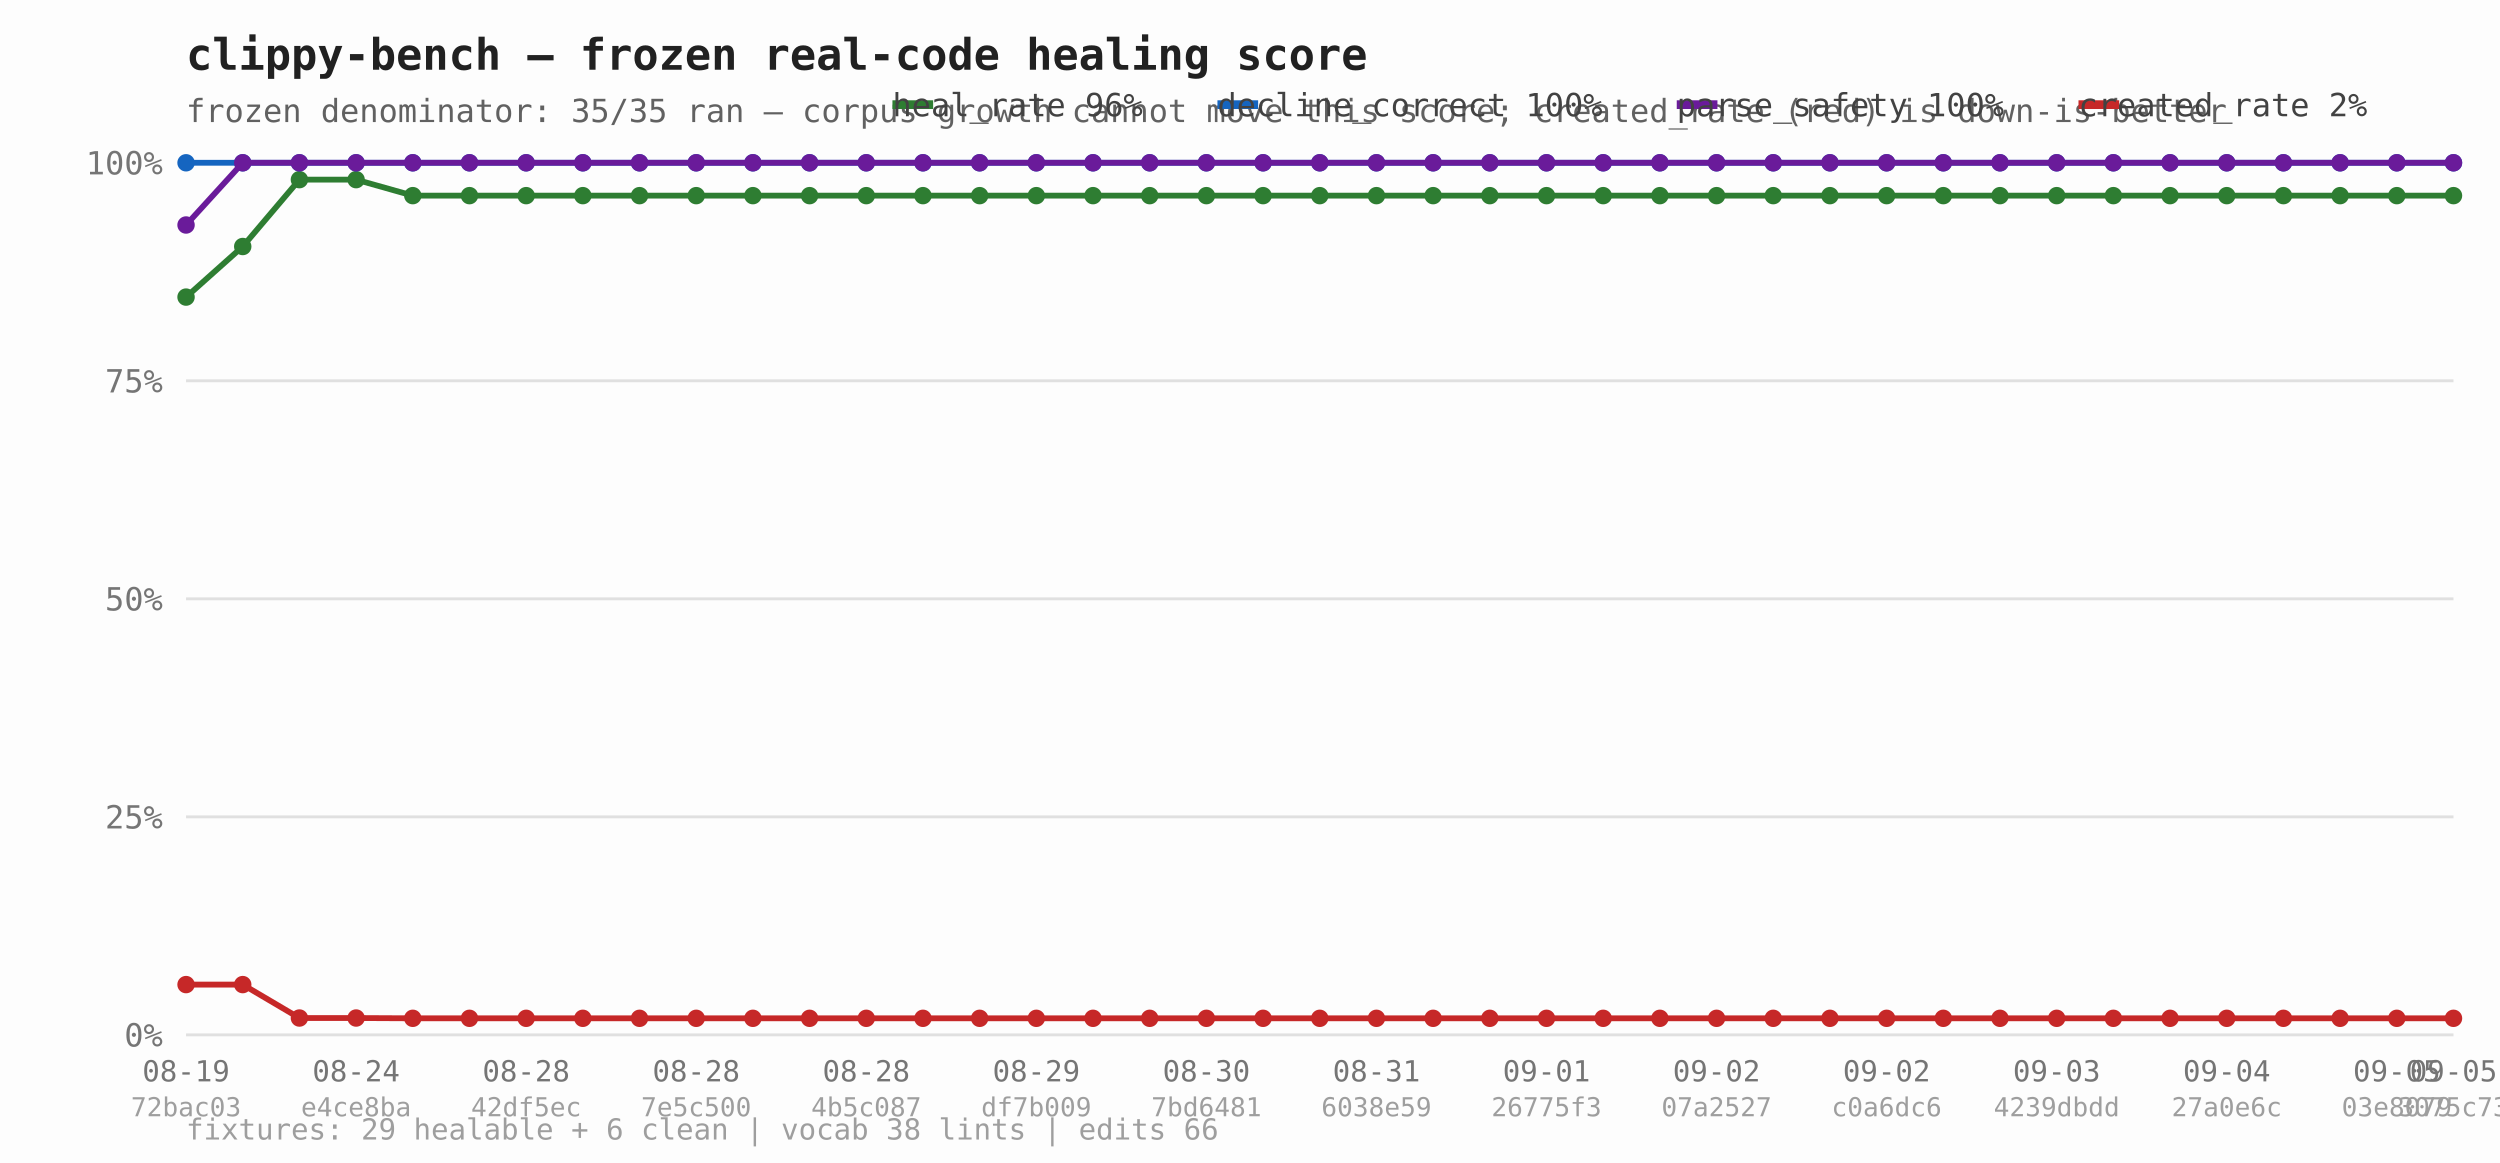
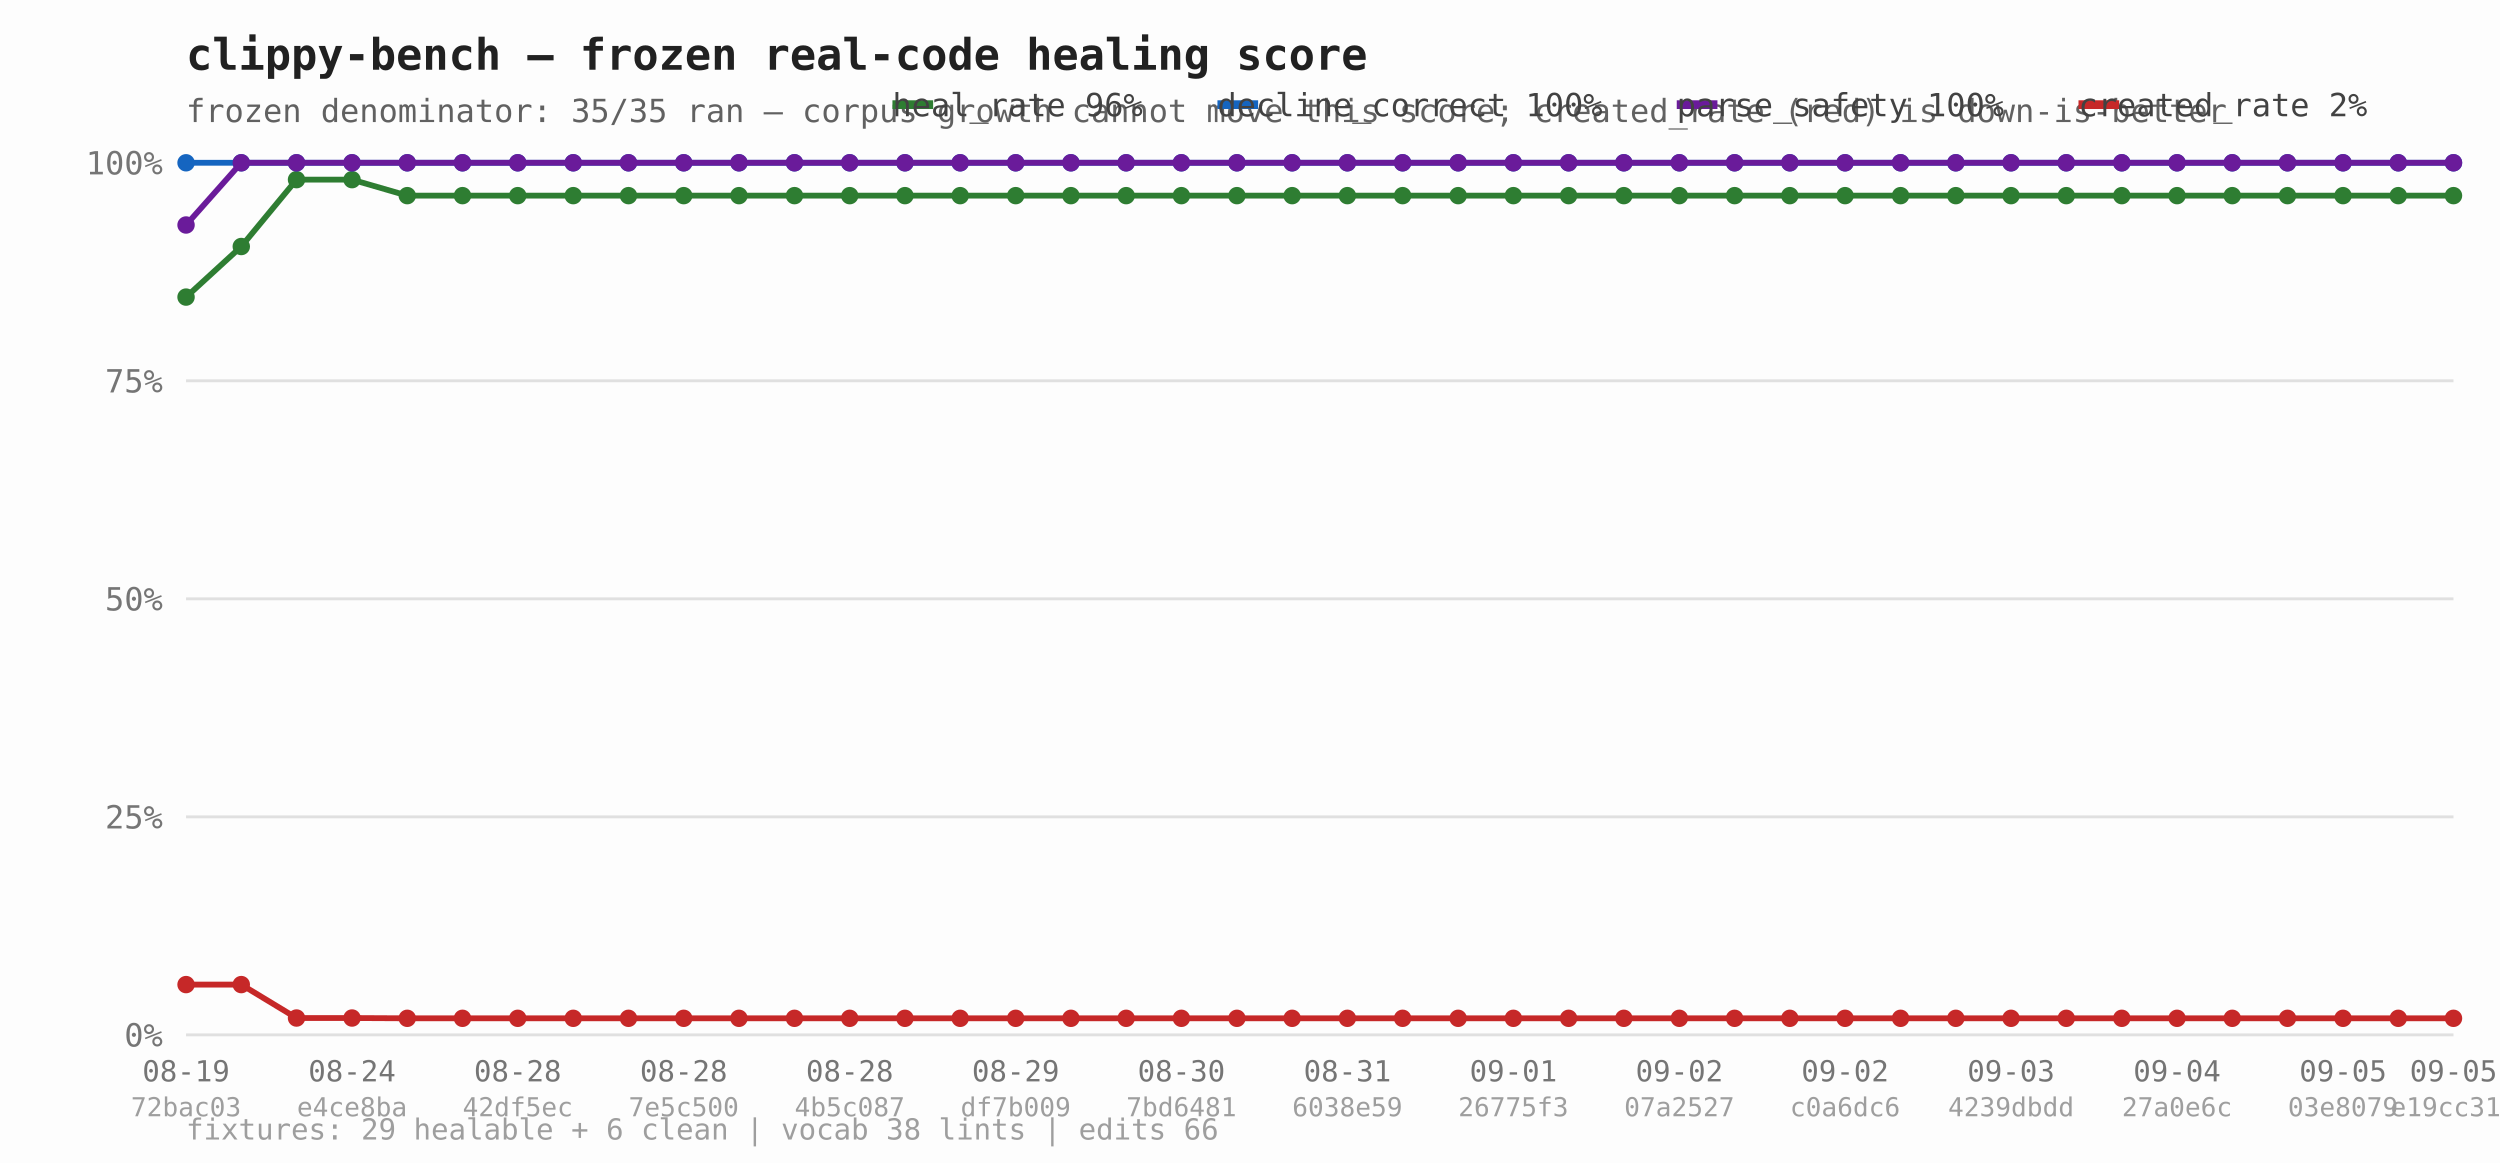
<svg xmlns="http://www.w3.org/2000/svg" width="860" height="400" viewBox="0 0 860 400" font-family="ui-monospace,Menlo,monospace">
  <rect width="100%" height="100%" fill="#fdfdfd" />
  <text x="64" y="24" font-size="15" font-weight="bold" fill="#212121">clippy-bench — frozen real-code healing score</text>
  <text x="64" y="42" font-size="11" fill="#616161">frozen denominator: 35/35 ran — corpus growth cannot move this score; created_rate (red) is down-is-better</text>
  <line x1="64" y1="356.0" x2="844" y2="356.0" stroke="#e0e0e0" stroke-width="1" />
  <text x="56" y="360.0" font-size="11" fill="#757575" text-anchor="end">0%</text>
  <line x1="64" y1="281.0" x2="844" y2="281.0" stroke="#e0e0e0" stroke-width="1" />
  <text x="56" y="285.0" font-size="11" fill="#757575" text-anchor="end">25%</text>
  <line x1="64" y1="206.0" x2="844" y2="206.0" stroke="#e0e0e0" stroke-width="1" />
  <text x="56" y="210.0" font-size="11" fill="#757575" text-anchor="end">50%</text>
  <line x1="64" y1="131.0" x2="844" y2="131.0" stroke="#e0e0e0" stroke-width="1" />
  <text x="56" y="135.0" font-size="11" fill="#757575" text-anchor="end">75%</text>
  <line x1="64" y1="56.0" x2="844" y2="56.0" stroke="#e0e0e0" stroke-width="1" />
  <text x="56" y="60.0" font-size="11" fill="#757575" text-anchor="end">100%</text>
  <line x1="715.0" y1="36" x2="729.0" y2="36" stroke="#c62828" stroke-width="3" />
  <text x="715.0" y="40" font-size="11" fill="#424242">created_rate 2%</text>
  <line x1="576.8" y1="36" x2="590.8" y2="36" stroke="#6a1b9a" stroke-width="3" />
  <text x="576.8" y="40" font-size="11" fill="#424242">parse_safety 100%</text>
  <line x1="418.8" y1="36" x2="432.8" y2="36" stroke="#1565c0" stroke-width="3" />
  <text x="418.8" y="40" font-size="11" fill="#424242">decline_correct 100%</text>
  <line x1="307.0" y1="36" x2="321.0" y2="36" stroke="#2e7d32" stroke-width="3" />
  <text x="307.0" y="40" font-size="11" fill="#424242">heal_rate 96%</text>
-   <path d="M 64.0 102.2 L 83.5 84.8 L 103.0 61.8 L 122.5 61.8 L 142.0 67.3 L 161.5 67.3 L 181.0 67.3 L 200.5 67.3 L 220.0 67.3 L 239.5 67.3 L 259.0 67.3 L 278.5 67.3 L 298.0 67.3 L 317.5 67.3 L 337.0 67.3 L 356.5 67.3 L 376.0 67.3 L 395.5 67.3 L 415.0 67.3 L 434.5 67.3 L 454.0 67.3 L 473.5 67.3 L 493.0 67.3 L 512.5 67.3 L 532.0 67.3 L 551.5 67.3 L 571.0 67.3 L 590.5 67.3 L 610.0 67.3 L 629.5 67.3 L 649.0 67.3 L 668.5 67.3 L 688.0 67.3 L 707.5 67.3 L 727.0 67.3 L 746.5 67.3 L 766.0 67.3 L 785.5 67.3 L 805.0 67.3 L 824.5 67.3 L 844.0 67.3" fill="none" stroke="#2e7d32" stroke-width="2" stroke-linejoin="round" stroke-linecap="round" />
+   <path d="M 64.0 102.2 L 83.0 84.8 L 102.0 61.8 L 121.1 61.8 L 140.1 67.3 L 159.1 67.3 L 178.1 67.3 L 197.2 67.3 L 216.2 67.3 L 235.2 67.3 L 254.2 67.3 L 273.3 67.3 L 292.3 67.3 L 311.3 67.3 L 330.3 67.3 L 349.4 67.3 L 368.4 67.3 L 387.4 67.3 L 406.4 67.3 L 425.5 67.3 L 444.5 67.3 L 463.5 67.3 L 482.5 67.3 L 501.6 67.3 L 520.6 67.3 L 539.6 67.3 L 558.6 67.3 L 577.7 67.3 L 596.7 67.3 L 615.7 67.3 L 634.7 67.3 L 653.8 67.3 L 672.8 67.3 L 691.8 67.3 L 710.8 67.3 L 729.9 67.3 L 748.9 67.3 L 767.9 67.3 L 786.9 67.3 L 806.0 67.3 L 825.0 67.3 L 844.0 67.3" fill="none" stroke="#2e7d32" stroke-width="2" stroke-linejoin="round" stroke-linecap="round" />
  <circle cx="64.0" cy="102.2" r="3" fill="#2e7d32" />
-   <circle cx="83.5" cy="84.8" r="3" fill="#2e7d32" />
-   <circle cx="103.0" cy="61.8" r="3" fill="#2e7d32" />
-   <circle cx="122.5" cy="61.8" r="3" fill="#2e7d32" />
-   <circle cx="142.0" cy="67.3" r="3" fill="#2e7d32" />
-   <circle cx="161.5" cy="67.3" r="3" fill="#2e7d32" />
-   <circle cx="181.0" cy="67.3" r="3" fill="#2e7d32" />
-   <circle cx="200.5" cy="67.3" r="3" fill="#2e7d32" />
-   <circle cx="220.0" cy="67.3" r="3" fill="#2e7d32" />
-   <circle cx="239.5" cy="67.3" r="3" fill="#2e7d32" />
-   <circle cx="259.0" cy="67.3" r="3" fill="#2e7d32" />
-   <circle cx="278.5" cy="67.3" r="3" fill="#2e7d32" />
-   <circle cx="298.0" cy="67.3" r="3" fill="#2e7d32" />
-   <circle cx="317.5" cy="67.3" r="3" fill="#2e7d32" />
-   <circle cx="337.0" cy="67.3" r="3" fill="#2e7d32" />
-   <circle cx="356.5" cy="67.3" r="3" fill="#2e7d32" />
-   <circle cx="376.0" cy="67.3" r="3" fill="#2e7d32" />
-   <circle cx="395.5" cy="67.3" r="3" fill="#2e7d32" />
-   <circle cx="415.0" cy="67.3" r="3" fill="#2e7d32" />
-   <circle cx="434.5" cy="67.3" r="3" fill="#2e7d32" />
-   <circle cx="454.0" cy="67.3" r="3" fill="#2e7d32" />
-   <circle cx="473.5" cy="67.3" r="3" fill="#2e7d32" />
-   <circle cx="493.0" cy="67.3" r="3" fill="#2e7d32" />
-   <circle cx="512.5" cy="67.3" r="3" fill="#2e7d32" />
-   <circle cx="532.0" cy="67.3" r="3" fill="#2e7d32" />
-   <circle cx="551.5" cy="67.3" r="3" fill="#2e7d32" />
-   <circle cx="571.0" cy="67.3" r="3" fill="#2e7d32" />
-   <circle cx="590.5" cy="67.3" r="3" fill="#2e7d32" />
-   <circle cx="610.0" cy="67.3" r="3" fill="#2e7d32" />
-   <circle cx="629.5" cy="67.3" r="3" fill="#2e7d32" />
-   <circle cx="649.0" cy="67.3" r="3" fill="#2e7d32" />
-   <circle cx="668.5" cy="67.3" r="3" fill="#2e7d32" />
-   <circle cx="688.0" cy="67.3" r="3" fill="#2e7d32" />
-   <circle cx="707.5" cy="67.3" r="3" fill="#2e7d32" />
-   <circle cx="727.0" cy="67.3" r="3" fill="#2e7d32" />
-   <circle cx="746.5" cy="67.3" r="3" fill="#2e7d32" />
-   <circle cx="766.0" cy="67.3" r="3" fill="#2e7d32" />
-   <circle cx="785.5" cy="67.3" r="3" fill="#2e7d32" />
-   <circle cx="805.0" cy="67.3" r="3" fill="#2e7d32" />
-   <circle cx="824.5" cy="67.3" r="3" fill="#2e7d32" />
+   <circle cx="83.0" cy="84.8" r="3" fill="#2e7d32" />
+   <circle cx="102.0" cy="61.8" r="3" fill="#2e7d32" />
+   <circle cx="121.1" cy="61.8" r="3" fill="#2e7d32" />
+   <circle cx="140.1" cy="67.3" r="3" fill="#2e7d32" />
+   <circle cx="159.1" cy="67.3" r="3" fill="#2e7d32" />
+   <circle cx="178.1" cy="67.3" r="3" fill="#2e7d32" />
+   <circle cx="197.2" cy="67.3" r="3" fill="#2e7d32" />
+   <circle cx="216.2" cy="67.3" r="3" fill="#2e7d32" />
+   <circle cx="235.2" cy="67.3" r="3" fill="#2e7d32" />
+   <circle cx="254.2" cy="67.3" r="3" fill="#2e7d32" />
+   <circle cx="273.3" cy="67.3" r="3" fill="#2e7d32" />
+   <circle cx="292.3" cy="67.3" r="3" fill="#2e7d32" />
+   <circle cx="311.3" cy="67.3" r="3" fill="#2e7d32" />
+   <circle cx="330.3" cy="67.3" r="3" fill="#2e7d32" />
+   <circle cx="349.4" cy="67.3" r="3" fill="#2e7d32" />
+   <circle cx="368.4" cy="67.3" r="3" fill="#2e7d32" />
+   <circle cx="387.4" cy="67.3" r="3" fill="#2e7d32" />
+   <circle cx="406.4" cy="67.3" r="3" fill="#2e7d32" />
+   <circle cx="425.5" cy="67.3" r="3" fill="#2e7d32" />
+   <circle cx="444.5" cy="67.3" r="3" fill="#2e7d32" />
+   <circle cx="463.5" cy="67.3" r="3" fill="#2e7d32" />
+   <circle cx="482.5" cy="67.3" r="3" fill="#2e7d32" />
+   <circle cx="501.6" cy="67.3" r="3" fill="#2e7d32" />
+   <circle cx="520.6" cy="67.3" r="3" fill="#2e7d32" />
+   <circle cx="539.6" cy="67.3" r="3" fill="#2e7d32" />
+   <circle cx="558.6" cy="67.3" r="3" fill="#2e7d32" />
+   <circle cx="577.7" cy="67.3" r="3" fill="#2e7d32" />
+   <circle cx="596.7" cy="67.3" r="3" fill="#2e7d32" />
+   <circle cx="615.7" cy="67.3" r="3" fill="#2e7d32" />
+   <circle cx="634.7" cy="67.3" r="3" fill="#2e7d32" />
+   <circle cx="653.8" cy="67.3" r="3" fill="#2e7d32" />
+   <circle cx="672.8" cy="67.3" r="3" fill="#2e7d32" />
+   <circle cx="691.8" cy="67.3" r="3" fill="#2e7d32" />
+   <circle cx="710.8" cy="67.3" r="3" fill="#2e7d32" />
+   <circle cx="729.9" cy="67.3" r="3" fill="#2e7d32" />
+   <circle cx="748.9" cy="67.3" r="3" fill="#2e7d32" />
+   <circle cx="767.9" cy="67.3" r="3" fill="#2e7d32" />
+   <circle cx="786.9" cy="67.3" r="3" fill="#2e7d32" />
+   <circle cx="806.0" cy="67.3" r="3" fill="#2e7d32" />
+   <circle cx="825.0" cy="67.3" r="3" fill="#2e7d32" />
  <circle cx="844.0" cy="67.3" r="3" fill="#2e7d32" />
-   <path d="M 64.0 56.0 L 83.5 56.0 L 103.0 56.0 L 122.5 56.0 L 142.0 56.0 L 161.5 56.0 L 181.0 56.0 L 200.5 56.0 L 220.0 56.0 L 239.5 56.0 L 259.0 56.0 L 278.5 56.0 L 298.0 56.0 L 317.5 56.0 L 337.0 56.0 L 356.5 56.0 L 376.0 56.0 L 395.5 56.0 L 415.0 56.0 L 434.5 56.0 L 454.0 56.0 L 473.5 56.0 L 493.0 56.0 L 512.5 56.0 L 532.0 56.0 L 551.5 56.0 L 571.0 56.0 L 590.5 56.0 L 610.0 56.0 L 629.5 56.0 L 649.0 56.0 L 668.5 56.0 L 688.0 56.0 L 707.5 56.0 L 727.0 56.0 L 746.5 56.0 L 766.0 56.0 L 785.5 56.0 L 805.0 56.0 L 824.5 56.0 L 844.0 56.0" fill="none" stroke="#1565c0" stroke-width="2" stroke-linejoin="round" stroke-linecap="round" />
+   <path d="M 64.0 56.0 L 83.0 56.0 L 102.0 56.0 L 121.1 56.0 L 140.1 56.0 L 159.1 56.0 L 178.1 56.0 L 197.2 56.0 L 216.2 56.0 L 235.2 56.0 L 254.2 56.0 L 273.3 56.0 L 292.3 56.0 L 311.3 56.0 L 330.3 56.0 L 349.4 56.0 L 368.4 56.0 L 387.4 56.0 L 406.4 56.0 L 425.5 56.0 L 444.5 56.0 L 463.5 56.0 L 482.5 56.0 L 501.6 56.0 L 520.6 56.0 L 539.6 56.0 L 558.6 56.0 L 577.7 56.0 L 596.7 56.0 L 615.7 56.0 L 634.7 56.0 L 653.8 56.0 L 672.8 56.0 L 691.8 56.0 L 710.8 56.0 L 729.9 56.0 L 748.9 56.0 L 767.9 56.0 L 786.9 56.0 L 806.0 56.0 L 825.0 56.0 L 844.0 56.0" fill="none" stroke="#1565c0" stroke-width="2" stroke-linejoin="round" stroke-linecap="round" />
  <circle cx="64.0" cy="56.0" r="3" fill="#1565c0" />
-   <circle cx="83.5" cy="56.0" r="3" fill="#1565c0" />
-   <circle cx="103.0" cy="56.0" r="3" fill="#1565c0" />
-   <circle cx="122.5" cy="56.0" r="3" fill="#1565c0" />
-   <circle cx="142.0" cy="56.0" r="3" fill="#1565c0" />
-   <circle cx="161.5" cy="56.0" r="3" fill="#1565c0" />
-   <circle cx="181.0" cy="56.0" r="3" fill="#1565c0" />
-   <circle cx="200.5" cy="56.0" r="3" fill="#1565c0" />
-   <circle cx="220.0" cy="56.0" r="3" fill="#1565c0" />
-   <circle cx="239.5" cy="56.0" r="3" fill="#1565c0" />
-   <circle cx="259.0" cy="56.0" r="3" fill="#1565c0" />
-   <circle cx="278.5" cy="56.0" r="3" fill="#1565c0" />
-   <circle cx="298.0" cy="56.0" r="3" fill="#1565c0" />
-   <circle cx="317.5" cy="56.0" r="3" fill="#1565c0" />
-   <circle cx="337.0" cy="56.0" r="3" fill="#1565c0" />
-   <circle cx="356.5" cy="56.0" r="3" fill="#1565c0" />
-   <circle cx="376.0" cy="56.0" r="3" fill="#1565c0" />
-   <circle cx="395.5" cy="56.0" r="3" fill="#1565c0" />
-   <circle cx="415.0" cy="56.0" r="3" fill="#1565c0" />
-   <circle cx="434.5" cy="56.0" r="3" fill="#1565c0" />
-   <circle cx="454.0" cy="56.0" r="3" fill="#1565c0" />
-   <circle cx="473.5" cy="56.0" r="3" fill="#1565c0" />
-   <circle cx="493.0" cy="56.0" r="3" fill="#1565c0" />
-   <circle cx="512.5" cy="56.0" r="3" fill="#1565c0" />
-   <circle cx="532.0" cy="56.0" r="3" fill="#1565c0" />
-   <circle cx="551.5" cy="56.0" r="3" fill="#1565c0" />
-   <circle cx="571.0" cy="56.0" r="3" fill="#1565c0" />
-   <circle cx="590.5" cy="56.0" r="3" fill="#1565c0" />
-   <circle cx="610.0" cy="56.0" r="3" fill="#1565c0" />
-   <circle cx="629.5" cy="56.0" r="3" fill="#1565c0" />
-   <circle cx="649.0" cy="56.0" r="3" fill="#1565c0" />
-   <circle cx="668.5" cy="56.0" r="3" fill="#1565c0" />
-   <circle cx="688.0" cy="56.0" r="3" fill="#1565c0" />
-   <circle cx="707.5" cy="56.0" r="3" fill="#1565c0" />
-   <circle cx="727.0" cy="56.0" r="3" fill="#1565c0" />
-   <circle cx="746.5" cy="56.0" r="3" fill="#1565c0" />
-   <circle cx="766.0" cy="56.0" r="3" fill="#1565c0" />
-   <circle cx="785.5" cy="56.0" r="3" fill="#1565c0" />
-   <circle cx="805.0" cy="56.0" r="3" fill="#1565c0" />
-   <circle cx="824.5" cy="56.0" r="3" fill="#1565c0" />
+   <circle cx="83.0" cy="56.0" r="3" fill="#1565c0" />
+   <circle cx="102.0" cy="56.0" r="3" fill="#1565c0" />
+   <circle cx="121.1" cy="56.0" r="3" fill="#1565c0" />
+   <circle cx="140.1" cy="56.0" r="3" fill="#1565c0" />
+   <circle cx="159.1" cy="56.0" r="3" fill="#1565c0" />
+   <circle cx="178.1" cy="56.0" r="3" fill="#1565c0" />
+   <circle cx="197.2" cy="56.0" r="3" fill="#1565c0" />
+   <circle cx="216.2" cy="56.0" r="3" fill="#1565c0" />
+   <circle cx="235.2" cy="56.0" r="3" fill="#1565c0" />
+   <circle cx="254.2" cy="56.0" r="3" fill="#1565c0" />
+   <circle cx="273.3" cy="56.0" r="3" fill="#1565c0" />
+   <circle cx="292.3" cy="56.0" r="3" fill="#1565c0" />
+   <circle cx="311.3" cy="56.0" r="3" fill="#1565c0" />
+   <circle cx="330.3" cy="56.0" r="3" fill="#1565c0" />
+   <circle cx="349.4" cy="56.0" r="3" fill="#1565c0" />
+   <circle cx="368.4" cy="56.0" r="3" fill="#1565c0" />
+   <circle cx="387.4" cy="56.0" r="3" fill="#1565c0" />
+   <circle cx="406.4" cy="56.0" r="3" fill="#1565c0" />
+   <circle cx="425.5" cy="56.0" r="3" fill="#1565c0" />
+   <circle cx="444.5" cy="56.0" r="3" fill="#1565c0" />
+   <circle cx="463.5" cy="56.0" r="3" fill="#1565c0" />
+   <circle cx="482.5" cy="56.0" r="3" fill="#1565c0" />
+   <circle cx="501.6" cy="56.0" r="3" fill="#1565c0" />
+   <circle cx="520.6" cy="56.0" r="3" fill="#1565c0" />
+   <circle cx="539.6" cy="56.0" r="3" fill="#1565c0" />
+   <circle cx="558.6" cy="56.0" r="3" fill="#1565c0" />
+   <circle cx="577.7" cy="56.0" r="3" fill="#1565c0" />
+   <circle cx="596.7" cy="56.0" r="3" fill="#1565c0" />
+   <circle cx="615.7" cy="56.0" r="3" fill="#1565c0" />
+   <circle cx="634.7" cy="56.0" r="3" fill="#1565c0" />
+   <circle cx="653.8" cy="56.0" r="3" fill="#1565c0" />
+   <circle cx="672.8" cy="56.0" r="3" fill="#1565c0" />
+   <circle cx="691.8" cy="56.0" r="3" fill="#1565c0" />
+   <circle cx="710.8" cy="56.0" r="3" fill="#1565c0" />
+   <circle cx="729.9" cy="56.0" r="3" fill="#1565c0" />
+   <circle cx="748.9" cy="56.0" r="3" fill="#1565c0" />
+   <circle cx="767.9" cy="56.0" r="3" fill="#1565c0" />
+   <circle cx="786.9" cy="56.0" r="3" fill="#1565c0" />
+   <circle cx="806.0" cy="56.0" r="3" fill="#1565c0" />
+   <circle cx="825.0" cy="56.0" r="3" fill="#1565c0" />
  <circle cx="844.0" cy="56.0" r="3" fill="#1565c0" />
-   <path d="M 64.0 77.4 L 83.5 56.0 L 103.0 56.0 L 122.5 56.0 L 142.0 56.0 L 161.5 56.0 L 181.0 56.0 L 200.5 56.0 L 220.0 56.0 L 239.5 56.0 L 259.0 56.0 L 278.5 56.0 L 298.0 56.0 L 317.5 56.0 L 337.0 56.0 L 356.5 56.0 L 376.0 56.0 L 395.5 56.0 L 415.0 56.0 L 434.5 56.0 L 454.0 56.0 L 473.5 56.0 L 493.0 56.0 L 512.5 56.0 L 532.0 56.0 L 551.5 56.0 L 571.0 56.0 L 590.5 56.0 L 610.0 56.0 L 629.5 56.0 L 649.0 56.0 L 668.5 56.0 L 688.0 56.0 L 707.5 56.0 L 727.0 56.0 L 746.5 56.0 L 766.0 56.0 L 785.5 56.0 L 805.0 56.0 L 824.5 56.0 L 844.0 56.0" fill="none" stroke="#6a1b9a" stroke-width="2" stroke-linejoin="round" stroke-linecap="round" />
+   <path d="M 64.0 77.4 L 83.0 56.0 L 102.0 56.0 L 121.1 56.0 L 140.1 56.0 L 159.1 56.0 L 178.1 56.0 L 197.2 56.0 L 216.2 56.0 L 235.2 56.0 L 254.2 56.0 L 273.3 56.0 L 292.3 56.0 L 311.3 56.0 L 330.3 56.0 L 349.4 56.0 L 368.4 56.0 L 387.4 56.0 L 406.4 56.0 L 425.5 56.0 L 444.5 56.0 L 463.5 56.0 L 482.5 56.0 L 501.6 56.0 L 520.6 56.0 L 539.6 56.0 L 558.6 56.0 L 577.7 56.0 L 596.7 56.0 L 615.7 56.0 L 634.7 56.0 L 653.8 56.0 L 672.8 56.0 L 691.8 56.0 L 710.8 56.0 L 729.9 56.0 L 748.9 56.0 L 767.9 56.0 L 786.9 56.0 L 806.0 56.0 L 825.0 56.0 L 844.0 56.0" fill="none" stroke="#6a1b9a" stroke-width="2" stroke-linejoin="round" stroke-linecap="round" />
  <circle cx="64.0" cy="77.4" r="3" fill="#6a1b9a" />
-   <circle cx="83.5" cy="56.0" r="3" fill="#6a1b9a" />
-   <circle cx="103.0" cy="56.0" r="3" fill="#6a1b9a" />
-   <circle cx="122.5" cy="56.0" r="3" fill="#6a1b9a" />
-   <circle cx="142.0" cy="56.0" r="3" fill="#6a1b9a" />
-   <circle cx="161.5" cy="56.0" r="3" fill="#6a1b9a" />
-   <circle cx="181.0" cy="56.0" r="3" fill="#6a1b9a" />
-   <circle cx="200.5" cy="56.0" r="3" fill="#6a1b9a" />
-   <circle cx="220.0" cy="56.0" r="3" fill="#6a1b9a" />
-   <circle cx="239.5" cy="56.0" r="3" fill="#6a1b9a" />
-   <circle cx="259.0" cy="56.0" r="3" fill="#6a1b9a" />
-   <circle cx="278.5" cy="56.0" r="3" fill="#6a1b9a" />
-   <circle cx="298.0" cy="56.0" r="3" fill="#6a1b9a" />
-   <circle cx="317.5" cy="56.0" r="3" fill="#6a1b9a" />
-   <circle cx="337.0" cy="56.0" r="3" fill="#6a1b9a" />
-   <circle cx="356.5" cy="56.0" r="3" fill="#6a1b9a" />
-   <circle cx="376.0" cy="56.0" r="3" fill="#6a1b9a" />
-   <circle cx="395.5" cy="56.0" r="3" fill="#6a1b9a" />
-   <circle cx="415.0" cy="56.0" r="3" fill="#6a1b9a" />
-   <circle cx="434.5" cy="56.0" r="3" fill="#6a1b9a" />
-   <circle cx="454.0" cy="56.0" r="3" fill="#6a1b9a" />
-   <circle cx="473.5" cy="56.0" r="3" fill="#6a1b9a" />
-   <circle cx="493.0" cy="56.0" r="3" fill="#6a1b9a" />
-   <circle cx="512.5" cy="56.0" r="3" fill="#6a1b9a" />
-   <circle cx="532.0" cy="56.0" r="3" fill="#6a1b9a" />
-   <circle cx="551.5" cy="56.0" r="3" fill="#6a1b9a" />
-   <circle cx="571.0" cy="56.0" r="3" fill="#6a1b9a" />
-   <circle cx="590.5" cy="56.0" r="3" fill="#6a1b9a" />
-   <circle cx="610.0" cy="56.0" r="3" fill="#6a1b9a" />
-   <circle cx="629.5" cy="56.0" r="3" fill="#6a1b9a" />
-   <circle cx="649.0" cy="56.0" r="3" fill="#6a1b9a" />
-   <circle cx="668.5" cy="56.0" r="3" fill="#6a1b9a" />
-   <circle cx="688.0" cy="56.0" r="3" fill="#6a1b9a" />
-   <circle cx="707.5" cy="56.0" r="3" fill="#6a1b9a" />
-   <circle cx="727.0" cy="56.0" r="3" fill="#6a1b9a" />
-   <circle cx="746.5" cy="56.0" r="3" fill="#6a1b9a" />
-   <circle cx="766.0" cy="56.0" r="3" fill="#6a1b9a" />
-   <circle cx="785.5" cy="56.0" r="3" fill="#6a1b9a" />
-   <circle cx="805.0" cy="56.0" r="3" fill="#6a1b9a" />
-   <circle cx="824.5" cy="56.0" r="3" fill="#6a1b9a" />
+   <circle cx="83.0" cy="56.0" r="3" fill="#6a1b9a" />
+   <circle cx="102.0" cy="56.0" r="3" fill="#6a1b9a" />
+   <circle cx="121.1" cy="56.0" r="3" fill="#6a1b9a" />
+   <circle cx="140.1" cy="56.0" r="3" fill="#6a1b9a" />
+   <circle cx="159.1" cy="56.0" r="3" fill="#6a1b9a" />
+   <circle cx="178.1" cy="56.0" r="3" fill="#6a1b9a" />
+   <circle cx="197.2" cy="56.0" r="3" fill="#6a1b9a" />
+   <circle cx="216.2" cy="56.0" r="3" fill="#6a1b9a" />
+   <circle cx="235.2" cy="56.0" r="3" fill="#6a1b9a" />
+   <circle cx="254.2" cy="56.0" r="3" fill="#6a1b9a" />
+   <circle cx="273.3" cy="56.0" r="3" fill="#6a1b9a" />
+   <circle cx="292.3" cy="56.0" r="3" fill="#6a1b9a" />
+   <circle cx="311.3" cy="56.0" r="3" fill="#6a1b9a" />
+   <circle cx="330.3" cy="56.0" r="3" fill="#6a1b9a" />
+   <circle cx="349.4" cy="56.0" r="3" fill="#6a1b9a" />
+   <circle cx="368.4" cy="56.0" r="3" fill="#6a1b9a" />
+   <circle cx="387.4" cy="56.0" r="3" fill="#6a1b9a" />
+   <circle cx="406.4" cy="56.0" r="3" fill="#6a1b9a" />
+   <circle cx="425.5" cy="56.0" r="3" fill="#6a1b9a" />
+   <circle cx="444.5" cy="56.0" r="3" fill="#6a1b9a" />
+   <circle cx="463.5" cy="56.0" r="3" fill="#6a1b9a" />
+   <circle cx="482.5" cy="56.0" r="3" fill="#6a1b9a" />
+   <circle cx="501.6" cy="56.0" r="3" fill="#6a1b9a" />
+   <circle cx="520.6" cy="56.0" r="3" fill="#6a1b9a" />
+   <circle cx="539.6" cy="56.0" r="3" fill="#6a1b9a" />
+   <circle cx="558.6" cy="56.0" r="3" fill="#6a1b9a" />
+   <circle cx="577.7" cy="56.0" r="3" fill="#6a1b9a" />
+   <circle cx="596.7" cy="56.0" r="3" fill="#6a1b9a" />
+   <circle cx="615.7" cy="56.0" r="3" fill="#6a1b9a" />
+   <circle cx="634.7" cy="56.0" r="3" fill="#6a1b9a" />
+   <circle cx="653.8" cy="56.0" r="3" fill="#6a1b9a" />
+   <circle cx="672.8" cy="56.0" r="3" fill="#6a1b9a" />
+   <circle cx="691.8" cy="56.0" r="3" fill="#6a1b9a" />
+   <circle cx="710.8" cy="56.0" r="3" fill="#6a1b9a" />
+   <circle cx="729.9" cy="56.0" r="3" fill="#6a1b9a" />
+   <circle cx="748.9" cy="56.0" r="3" fill="#6a1b9a" />
+   <circle cx="767.9" cy="56.0" r="3" fill="#6a1b9a" />
+   <circle cx="786.9" cy="56.0" r="3" fill="#6a1b9a" />
+   <circle cx="806.0" cy="56.0" r="3" fill="#6a1b9a" />
+   <circle cx="825.0" cy="56.0" r="3" fill="#6a1b9a" />
  <circle cx="844.0" cy="56.0" r="3" fill="#6a1b9a" />
-   <path d="M 64.0 338.7 L 83.5 338.7 L 103.0 350.2 L 122.5 350.2 L 142.0 350.3 L 161.5 350.3 L 181.0 350.3 L 200.5 350.3 L 220.0 350.3 L 239.5 350.3 L 259.0 350.3 L 278.5 350.3 L 298.0 350.3 L 317.5 350.3 L 337.0 350.3 L 356.5 350.3 L 376.0 350.3 L 395.5 350.3 L 415.0 350.3 L 434.5 350.3 L 454.0 350.3 L 473.5 350.3 L 493.0 350.3 L 512.5 350.3 L 532.0 350.3 L 551.5 350.3 L 571.0 350.3 L 590.5 350.3 L 610.0 350.3 L 629.5 350.3 L 649.0 350.3 L 668.5 350.3 L 688.0 350.3 L 707.5 350.3 L 727.0 350.3 L 746.5 350.3 L 766.0 350.3 L 785.5 350.3 L 805.0 350.3 L 824.5 350.3 L 844.0 350.3" fill="none" stroke="#c62828" stroke-width="2" stroke-linejoin="round" stroke-linecap="round" />
+   <path d="M 64.0 338.7 L 83.0 338.7 L 102.0 350.2 L 121.1 350.2 L 140.1 350.3 L 159.1 350.3 L 178.1 350.3 L 197.2 350.3 L 216.2 350.3 L 235.2 350.3 L 254.2 350.3 L 273.3 350.3 L 292.3 350.3 L 311.3 350.3 L 330.3 350.3 L 349.4 350.3 L 368.4 350.3 L 387.4 350.3 L 406.4 350.3 L 425.5 350.3 L 444.5 350.3 L 463.5 350.3 L 482.5 350.3 L 501.6 350.3 L 520.6 350.3 L 539.6 350.3 L 558.6 350.3 L 577.7 350.3 L 596.7 350.3 L 615.7 350.3 L 634.7 350.3 L 653.8 350.3 L 672.8 350.3 L 691.8 350.3 L 710.8 350.3 L 729.9 350.3 L 748.9 350.3 L 767.9 350.3 L 786.9 350.3 L 806.0 350.3 L 825.0 350.3 L 844.0 350.3" fill="none" stroke="#c62828" stroke-width="2" stroke-linejoin="round" stroke-linecap="round" />
  <circle cx="64.0" cy="338.7" r="3" fill="#c62828" />
-   <circle cx="83.5" cy="338.7" r="3" fill="#c62828" />
-   <circle cx="103.0" cy="350.2" r="3" fill="#c62828" />
-   <circle cx="122.5" cy="350.2" r="3" fill="#c62828" />
-   <circle cx="142.0" cy="350.3" r="3" fill="#c62828" />
-   <circle cx="161.5" cy="350.3" r="3" fill="#c62828" />
-   <circle cx="181.0" cy="350.3" r="3" fill="#c62828" />
-   <circle cx="200.5" cy="350.3" r="3" fill="#c62828" />
-   <circle cx="220.0" cy="350.3" r="3" fill="#c62828" />
-   <circle cx="239.5" cy="350.3" r="3" fill="#c62828" />
-   <circle cx="259.0" cy="350.3" r="3" fill="#c62828" />
-   <circle cx="278.5" cy="350.3" r="3" fill="#c62828" />
-   <circle cx="298.0" cy="350.3" r="3" fill="#c62828" />
-   <circle cx="317.5" cy="350.3" r="3" fill="#c62828" />
-   <circle cx="337.0" cy="350.3" r="3" fill="#c62828" />
-   <circle cx="356.5" cy="350.3" r="3" fill="#c62828" />
-   <circle cx="376.0" cy="350.3" r="3" fill="#c62828" />
-   <circle cx="395.5" cy="350.3" r="3" fill="#c62828" />
-   <circle cx="415.0" cy="350.3" r="3" fill="#c62828" />
-   <circle cx="434.5" cy="350.3" r="3" fill="#c62828" />
-   <circle cx="454.0" cy="350.3" r="3" fill="#c62828" />
-   <circle cx="473.5" cy="350.3" r="3" fill="#c62828" />
-   <circle cx="493.0" cy="350.3" r="3" fill="#c62828" />
-   <circle cx="512.5" cy="350.3" r="3" fill="#c62828" />
-   <circle cx="532.0" cy="350.3" r="3" fill="#c62828" />
-   <circle cx="551.5" cy="350.3" r="3" fill="#c62828" />
-   <circle cx="571.0" cy="350.3" r="3" fill="#c62828" />
-   <circle cx="590.5" cy="350.3" r="3" fill="#c62828" />
-   <circle cx="610.0" cy="350.3" r="3" fill="#c62828" />
-   <circle cx="629.5" cy="350.3" r="3" fill="#c62828" />
-   <circle cx="649.0" cy="350.3" r="3" fill="#c62828" />
-   <circle cx="668.5" cy="350.3" r="3" fill="#c62828" />
-   <circle cx="688.0" cy="350.3" r="3" fill="#c62828" />
-   <circle cx="707.5" cy="350.3" r="3" fill="#c62828" />
-   <circle cx="727.0" cy="350.3" r="3" fill="#c62828" />
-   <circle cx="746.5" cy="350.3" r="3" fill="#c62828" />
-   <circle cx="766.0" cy="350.3" r="3" fill="#c62828" />
-   <circle cx="785.5" cy="350.3" r="3" fill="#c62828" />
-   <circle cx="805.0" cy="350.3" r="3" fill="#c62828" />
-   <circle cx="824.5" cy="350.3" r="3" fill="#c62828" />
+   <circle cx="83.0" cy="338.7" r="3" fill="#c62828" />
+   <circle cx="102.0" cy="350.2" r="3" fill="#c62828" />
+   <circle cx="121.1" cy="350.2" r="3" fill="#c62828" />
+   <circle cx="140.1" cy="350.3" r="3" fill="#c62828" />
+   <circle cx="159.1" cy="350.3" r="3" fill="#c62828" />
+   <circle cx="178.1" cy="350.3" r="3" fill="#c62828" />
+   <circle cx="197.2" cy="350.3" r="3" fill="#c62828" />
+   <circle cx="216.2" cy="350.3" r="3" fill="#c62828" />
+   <circle cx="235.2" cy="350.3" r="3" fill="#c62828" />
+   <circle cx="254.2" cy="350.3" r="3" fill="#c62828" />
+   <circle cx="273.3" cy="350.3" r="3" fill="#c62828" />
+   <circle cx="292.3" cy="350.3" r="3" fill="#c62828" />
+   <circle cx="311.3" cy="350.3" r="3" fill="#c62828" />
+   <circle cx="330.3" cy="350.3" r="3" fill="#c62828" />
+   <circle cx="349.4" cy="350.3" r="3" fill="#c62828" />
+   <circle cx="368.4" cy="350.3" r="3" fill="#c62828" />
+   <circle cx="387.4" cy="350.3" r="3" fill="#c62828" />
+   <circle cx="406.4" cy="350.3" r="3" fill="#c62828" />
+   <circle cx="425.5" cy="350.3" r="3" fill="#c62828" />
+   <circle cx="444.5" cy="350.3" r="3" fill="#c62828" />
+   <circle cx="463.5" cy="350.3" r="3" fill="#c62828" />
+   <circle cx="482.5" cy="350.3" r="3" fill="#c62828" />
+   <circle cx="501.6" cy="350.3" r="3" fill="#c62828" />
+   <circle cx="520.6" cy="350.3" r="3" fill="#c62828" />
+   <circle cx="539.6" cy="350.3" r="3" fill="#c62828" />
+   <circle cx="558.6" cy="350.3" r="3" fill="#c62828" />
+   <circle cx="577.7" cy="350.3" r="3" fill="#c62828" />
+   <circle cx="596.7" cy="350.3" r="3" fill="#c62828" />
+   <circle cx="615.7" cy="350.3" r="3" fill="#c62828" />
+   <circle cx="634.7" cy="350.3" r="3" fill="#c62828" />
+   <circle cx="653.8" cy="350.3" r="3" fill="#c62828" />
+   <circle cx="672.8" cy="350.3" r="3" fill="#c62828" />
+   <circle cx="691.8" cy="350.3" r="3" fill="#c62828" />
+   <circle cx="710.8" cy="350.3" r="3" fill="#c62828" />
+   <circle cx="729.9" cy="350.3" r="3" fill="#c62828" />
+   <circle cx="748.9" cy="350.3" r="3" fill="#c62828" />
+   <circle cx="767.9" cy="350.3" r="3" fill="#c62828" />
+   <circle cx="786.9" cy="350.3" r="3" fill="#c62828" />
+   <circle cx="806.0" cy="350.3" r="3" fill="#c62828" />
+   <circle cx="825.0" cy="350.3" r="3" fill="#c62828" />
  <circle cx="844.0" cy="350.3" r="3" fill="#c62828" />
  <text x="64.0" y="372.0" font-size="10" fill="#757575" text-anchor="middle">08-19</text>
  <text x="64.0" y="384.0" font-size="9" fill="#9e9e9e" text-anchor="middle">72bac03</text>
-   <text x="122.5" y="372.0" font-size="10" fill="#757575" text-anchor="middle">08-24</text>
-   <text x="122.5" y="384.0" font-size="9" fill="#9e9e9e" text-anchor="middle">e4ce8ba</text>
-   <text x="181.0" y="372.0" font-size="10" fill="#757575" text-anchor="middle">08-28</text>
-   <text x="181.0" y="384.0" font-size="9" fill="#9e9e9e" text-anchor="middle">42df5ec</text>
-   <text x="239.5" y="372.0" font-size="10" fill="#757575" text-anchor="middle">08-28</text>
-   <text x="239.5" y="384.0" font-size="9" fill="#9e9e9e" text-anchor="middle">7e5c500</text>
-   <text x="298.0" y="372.0" font-size="10" fill="#757575" text-anchor="middle">08-28</text>
-   <text x="298.0" y="384.0" font-size="9" fill="#9e9e9e" text-anchor="middle">4b5c087</text>
-   <text x="356.5" y="372.0" font-size="10" fill="#757575" text-anchor="middle">08-29</text>
-   <text x="356.5" y="384.0" font-size="9" fill="#9e9e9e" text-anchor="middle">df7b009</text>
-   <text x="415.0" y="372.0" font-size="10" fill="#757575" text-anchor="middle">08-30</text>
-   <text x="415.0" y="384.0" font-size="9" fill="#9e9e9e" text-anchor="middle">7bd6481</text>
-   <text x="473.5" y="372.0" font-size="10" fill="#757575" text-anchor="middle">08-31</text>
-   <text x="473.5" y="384.0" font-size="9" fill="#9e9e9e" text-anchor="middle">6038e59</text>
-   <text x="532.0" y="372.0" font-size="10" fill="#757575" text-anchor="middle">09-01</text>
-   <text x="532.0" y="384.0" font-size="9" fill="#9e9e9e" text-anchor="middle">26775f3</text>
-   <text x="590.5" y="372.0" font-size="10" fill="#757575" text-anchor="middle">09-02</text>
-   <text x="590.5" y="384.0" font-size="9" fill="#9e9e9e" text-anchor="middle">07a2527</text>
-   <text x="649.0" y="372.0" font-size="10" fill="#757575" text-anchor="middle">09-02</text>
-   <text x="649.0" y="384.0" font-size="9" fill="#9e9e9e" text-anchor="middle">c0a6dc6</text>
-   <text x="707.5" y="372.0" font-size="10" fill="#757575" text-anchor="middle">09-03</text>
-   <text x="707.5" y="384.0" font-size="9" fill="#9e9e9e" text-anchor="middle">4239dbdd</text>
-   <text x="766.0" y="372.0" font-size="10" fill="#757575" text-anchor="middle">09-04</text>
-   <text x="766.0" y="384.0" font-size="9" fill="#9e9e9e" text-anchor="middle">27a0e6c</text>
-   <text x="824.5" y="372.0" font-size="10" fill="#757575" text-anchor="middle">09-05</text>
-   <text x="824.5" y="384.0" font-size="9" fill="#9e9e9e" text-anchor="middle">03e8079</text>
+   <text x="121.1" y="372.0" font-size="10" fill="#757575" text-anchor="middle">08-24</text>
+   <text x="121.1" y="384.0" font-size="9" fill="#9e9e9e" text-anchor="middle">e4ce8ba</text>
+   <text x="178.1" y="372.0" font-size="10" fill="#757575" text-anchor="middle">08-28</text>
+   <text x="178.1" y="384.0" font-size="9" fill="#9e9e9e" text-anchor="middle">42df5ec</text>
+   <text x="235.2" y="372.0" font-size="10" fill="#757575" text-anchor="middle">08-28</text>
+   <text x="235.2" y="384.0" font-size="9" fill="#9e9e9e" text-anchor="middle">7e5c500</text>
+   <text x="292.3" y="372.0" font-size="10" fill="#757575" text-anchor="middle">08-28</text>
+   <text x="292.3" y="384.0" font-size="9" fill="#9e9e9e" text-anchor="middle">4b5c087</text>
+   <text x="349.4" y="372.0" font-size="10" fill="#757575" text-anchor="middle">08-29</text>
+   <text x="349.4" y="384.0" font-size="9" fill="#9e9e9e" text-anchor="middle">df7b009</text>
+   <text x="406.4" y="372.0" font-size="10" fill="#757575" text-anchor="middle">08-30</text>
+   <text x="406.4" y="384.0" font-size="9" fill="#9e9e9e" text-anchor="middle">7bd6481</text>
+   <text x="463.5" y="372.0" font-size="10" fill="#757575" text-anchor="middle">08-31</text>
+   <text x="463.5" y="384.0" font-size="9" fill="#9e9e9e" text-anchor="middle">6038e59</text>
+   <text x="520.6" y="372.0" font-size="10" fill="#757575" text-anchor="middle">09-01</text>
+   <text x="520.6" y="384.0" font-size="9" fill="#9e9e9e" text-anchor="middle">26775f3</text>
+   <text x="577.7" y="372.0" font-size="10" fill="#757575" text-anchor="middle">09-02</text>
+   <text x="577.7" y="384.0" font-size="9" fill="#9e9e9e" text-anchor="middle">07a2527</text>
+   <text x="634.7" y="372.0" font-size="10" fill="#757575" text-anchor="middle">09-02</text>
+   <text x="634.7" y="384.0" font-size="9" fill="#9e9e9e" text-anchor="middle">c0a6dc6</text>
+   <text x="691.8" y="372.0" font-size="10" fill="#757575" text-anchor="middle">09-03</text>
+   <text x="691.8" y="384.0" font-size="9" fill="#9e9e9e" text-anchor="middle">4239dbdd</text>
+   <text x="748.9" y="372.0" font-size="10" fill="#757575" text-anchor="middle">09-04</text>
+   <text x="748.9" y="384.0" font-size="9" fill="#9e9e9e" text-anchor="middle">27a0e6c</text>
+   <text x="806.0" y="372.0" font-size="10" fill="#757575" text-anchor="middle">09-05</text>
+   <text x="806.0" y="384.0" font-size="9" fill="#9e9e9e" text-anchor="middle">03e8079</text>
  <text x="844.0" y="372.0" font-size="10" fill="#757575" text-anchor="middle">09-05</text>
-   <text x="844.0" y="384.0" font-size="9" fill="#9e9e9e" text-anchor="middle">3075c73</text>
+   <text x="844.0" y="384.0" font-size="9" fill="#9e9e9e" text-anchor="middle">e19cc31f</text>
  <text x="64" y="392.0" font-size="10" fill="#9e9e9e">fixtures: 29 healable + 6 clean | vocab 38 lints | edits 66</text>
</svg>
